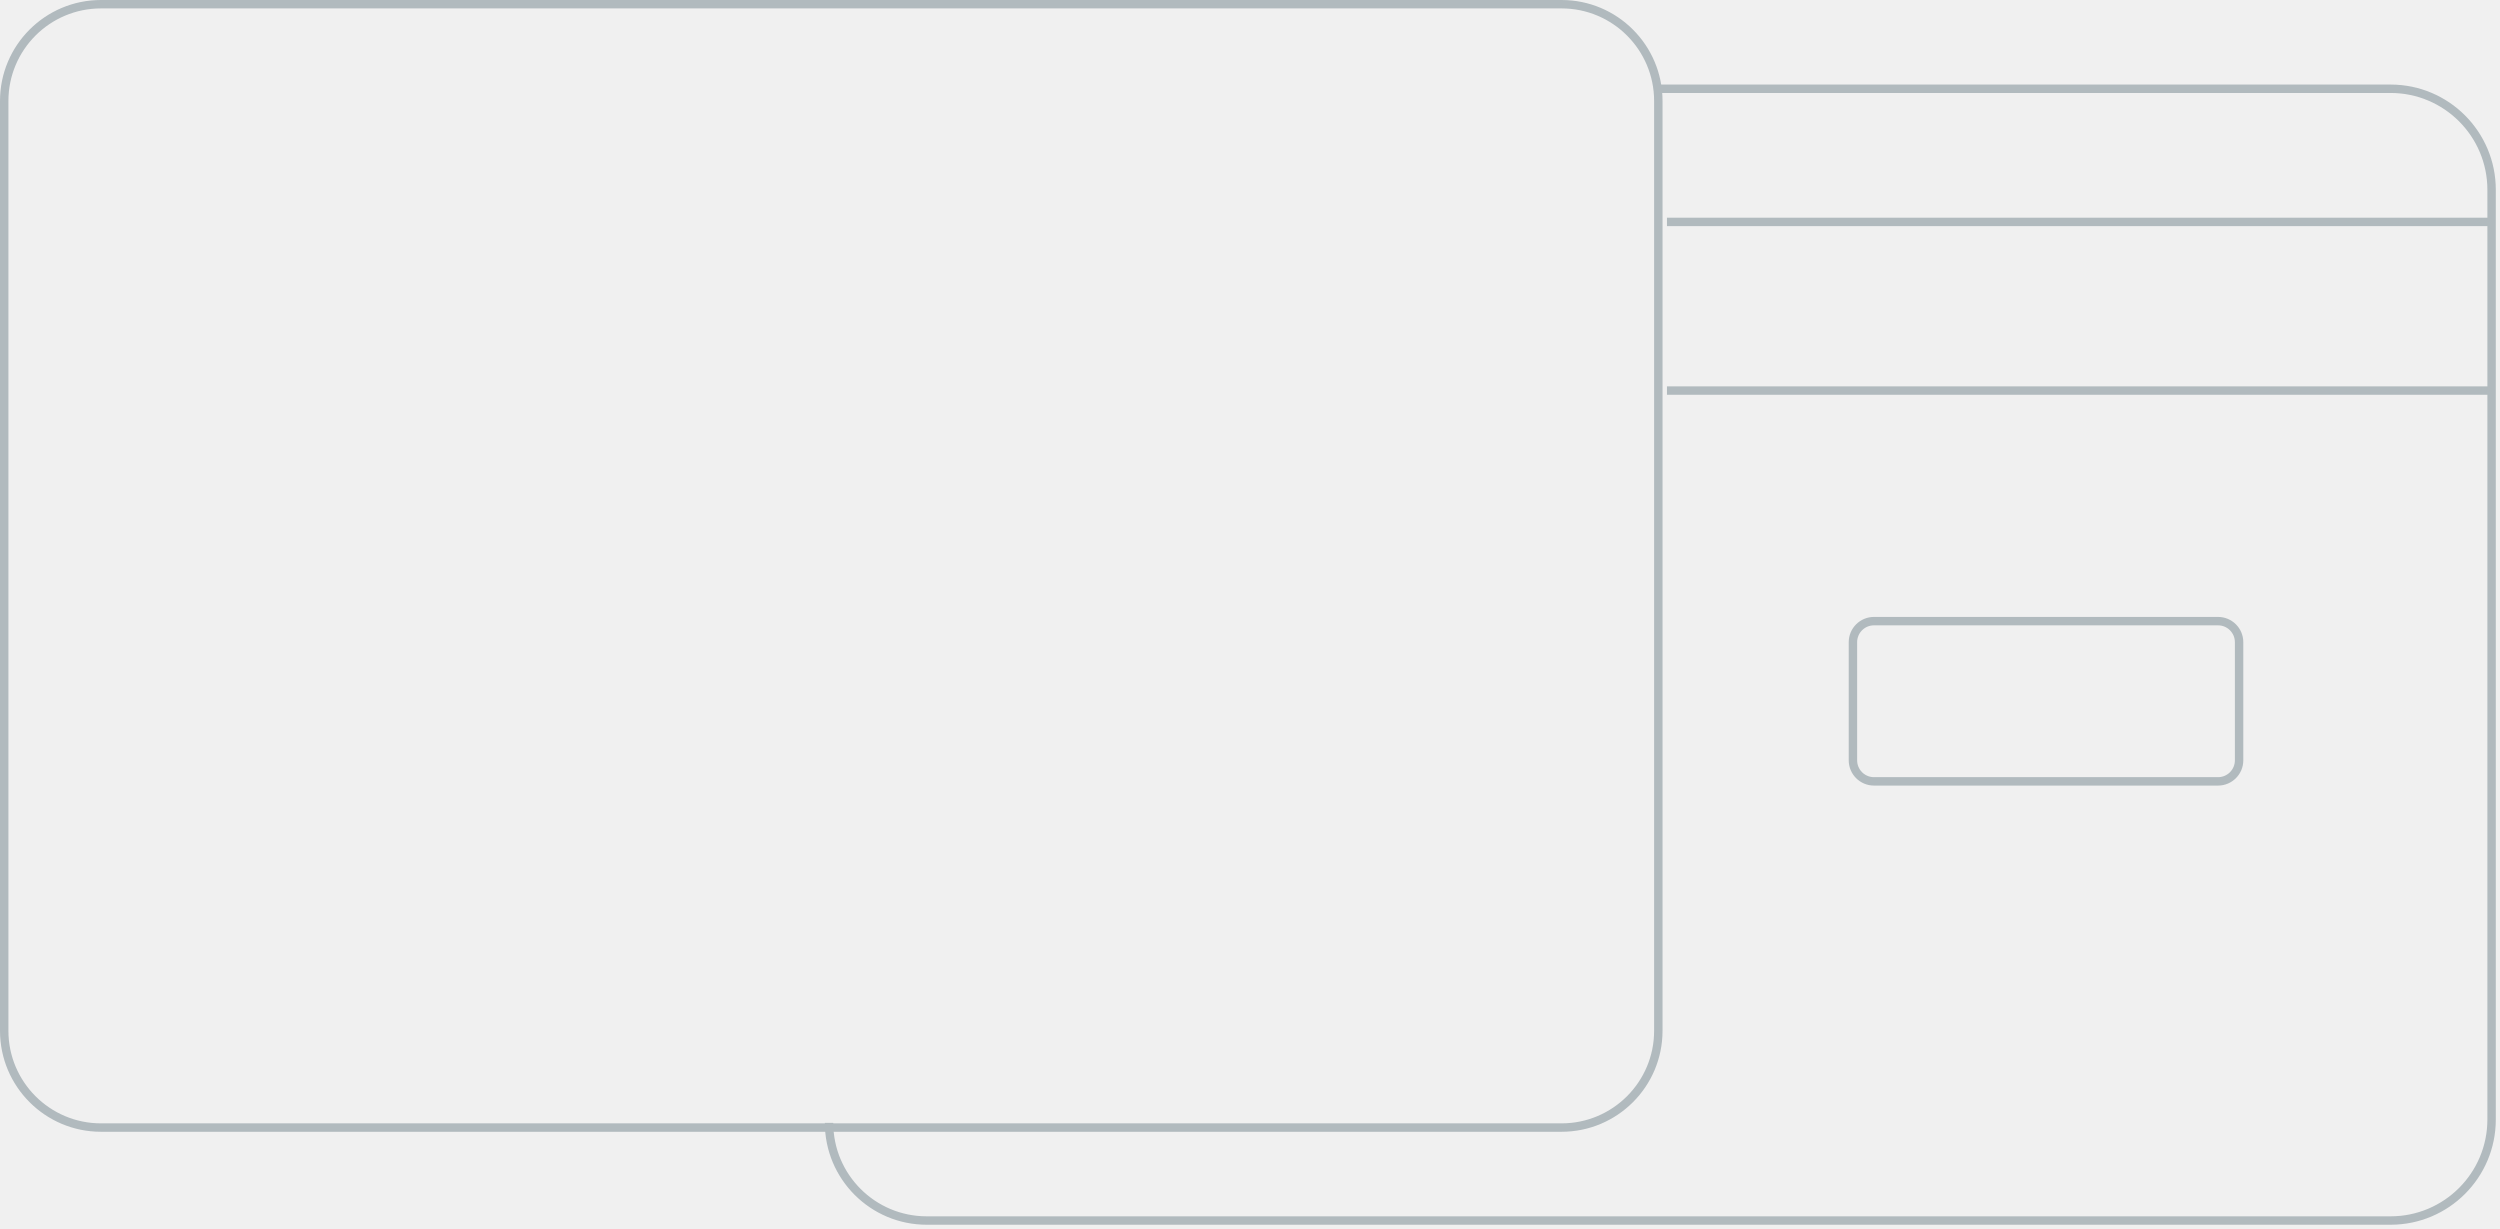
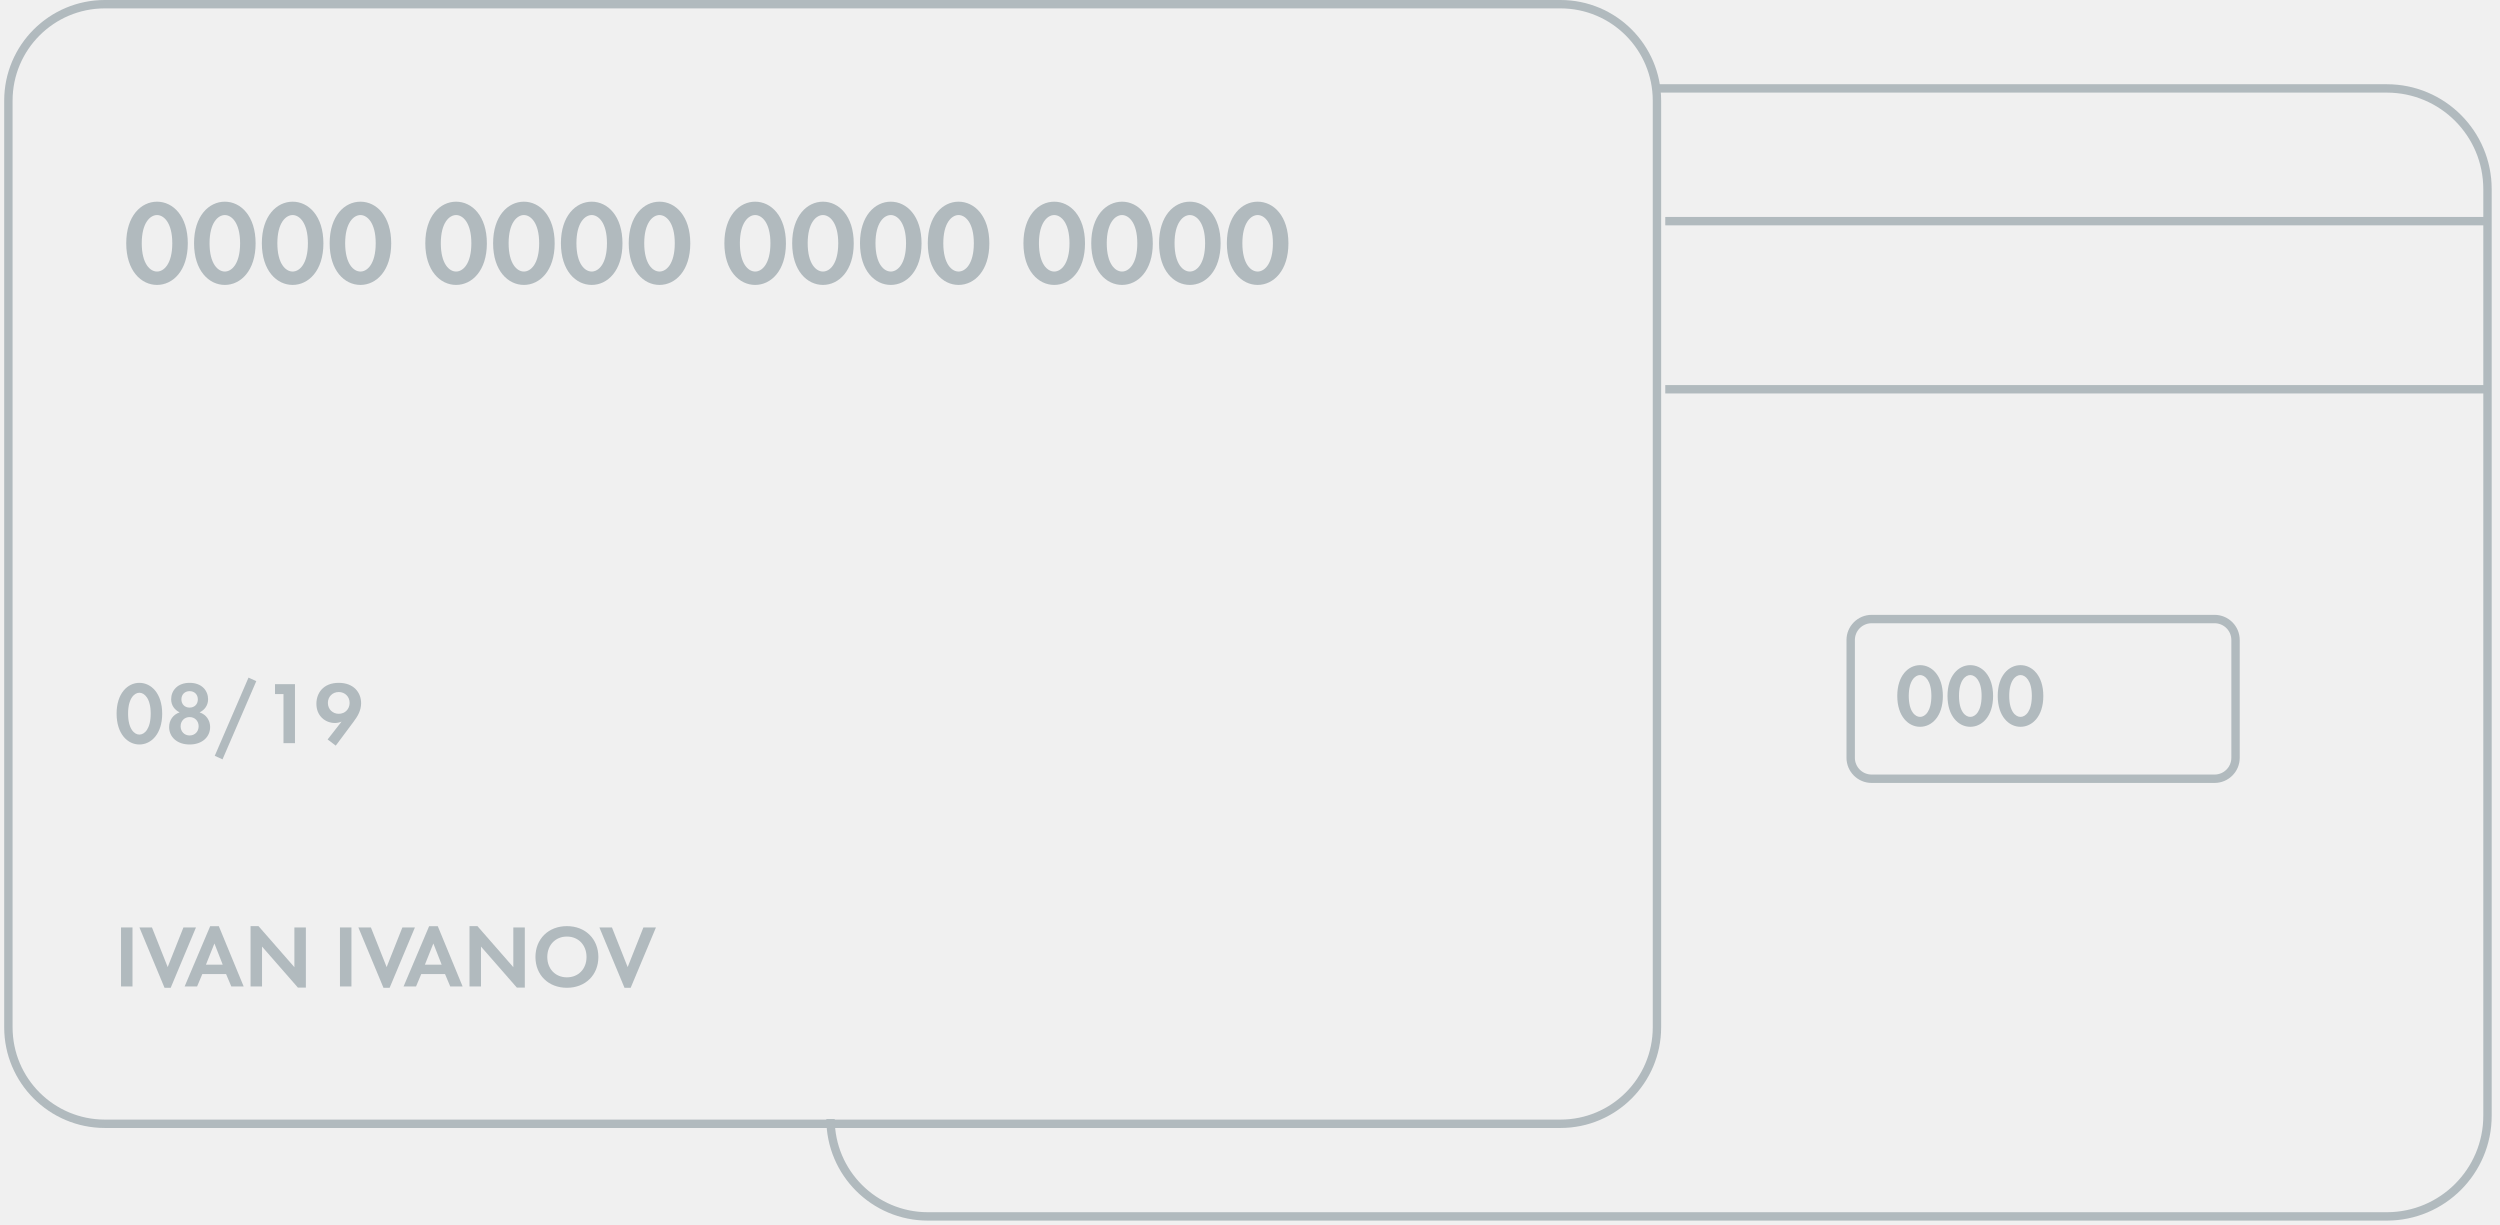
- <svg xmlns="http://www.w3.org/2000/svg" width="297" height="146" viewBox="0 0 297 146" version="1.1">
-   <g id="Canvas" transform="translate(-33650 10162)">
-     <g id="Group">
+ <svg xmlns="http://www.w3.org/2000/svg" width="298" height="146" viewBox="0 0 298 146" version="1.1">
+   <g id="Canvas" transform="translate(-33644 8732)">
+     <g id="Group 27.5">
      <g id="Vector">
-         <path fill-rule="evenodd" d="M 263.504 74.291L 222.629 74.291C 221.524 74.291 220.629 75.186 220.629 76.291L 220.629 90.327C 220.629 91.432 221.524 92.327 222.629 92.327L 263.504 92.327C 264.609 92.327 265.504 91.432 265.504 90.327L 265.504 76.291C 265.504 75.186 264.609 74.291 263.504 74.291ZM 222.629 73.291C 220.972 73.291 219.629 74.634 219.629 76.291L 219.629 90.327C 219.629 91.984 220.972 93.327 222.629 93.327L 263.504 93.327C 265.161 93.327 266.504 91.984 266.504 90.327L 266.504 76.291C 266.504 74.634 265.161 73.291 263.504 73.291L 222.629 73.291Z" transform="translate(33650 -10162)" fill="#B1BABE" />
-         <path fill-rule="evenodd" d="M 295.736 26.864L 198.035 26.864L 198.035 25.864L 295.736 25.864L 295.736 26.864Z" transform="translate(33650 -10162)" fill="#B1BABE" />
-         <path fill-rule="evenodd" d="M 295.736 46.9L 198.035 46.9L 198.035 45.9L 295.736 45.9L 295.736 46.9Z" transform="translate(33650 -10162)" fill="#B1BABE" />
-         <path fill-rule="evenodd" d="M 185.509 1L 12 1C 5.925 1 1 5.925 1 12L 1 122.455C 1 128.53 5.925 133.455 12 133.455L 185.509 133.455C 191.584 133.455 196.509 128.53 196.509 122.455L 196.509 12C 196.509 5.925 191.584 1 185.509 1ZM 12 0C 5.373 0 0 5.373 0 12L 0 122.455C 0 129.082 5.373 134.455 12 134.455L 185.509 134.455C 192.136 134.455 197.509 129.082 197.509 122.455L 197.509 12C 197.509 5.373 192.136 0 185.509 0L 12 0Z" transform="translate(33650 -10162)" fill="#B1BABE" />
-         <path fill-rule="evenodd" d="M 284.001 11.045L 197.247 11.045L 197.247 10.045L 284.001 10.045C 290.905 10.045 296.501 15.641 296.501 22.545L 296.501 132.999C 296.501 139.903 290.905 145.499 284.001 145.499L 110.092 145.499C 103.41 145.499 97.992 140.082 97.992 133.399L 98.992 133.399C 98.992 139.53 103.962 144.499 110.092 144.499L 284.001 144.499C 290.352 144.499 295.501 139.351 295.501 132.999L 295.501 22.545C 295.501 16.194 290.352 11.045 284.001 11.045Z" transform="translate(33650 -10162)" fill="#B1BABE" />
+         <path d="M 4.818 9.923C 6.71 9.923 8.487 8.229 8.487 4.968C 8.487 1.694 6.71 0 4.818 0C 2.927 0 1.149 1.694 1.149 4.954C 1.149 8.229 2.927 9.923 4.818 9.923ZM 4.818 1.594C 5.615 1.594 6.638 2.491 6.638 4.954C 6.638 7.431 5.629 8.328 4.818 8.328C 4.008 8.328 2.998 7.431 2.998 4.954C 2.998 2.491 4.022 1.594 4.818 1.594Z" transform="translate(33657.9 -8707.96)" fill="#B1BABE" />
+         <path d="M 12.901 9.923C 14.792 9.923 16.57 8.229 16.57 4.968C 16.57 1.694 14.792 0 12.901 0C 11.009 0 9.232 1.694 9.232 4.954C 9.232 8.229 11.009 9.923 12.901 9.923ZM 12.901 1.594C 13.697 1.594 14.721 2.491 14.721 4.954C 14.721 7.431 13.711 8.328 12.901 8.328C 12.09 8.328 11.08 7.431 11.08 4.954C 11.08 2.491 12.104 1.594 12.901 1.594Z" transform="translate(33657.9 -8707.96)" fill="#B1BABE" />
+         <path d="M 20.983 9.923C 22.874 9.923 24.652 8.229 24.652 4.968C 24.652 1.694 22.874 0 20.983 0C 19.092 0 17.314 1.694 17.314 4.954C 17.314 8.229 19.092 9.923 20.983 9.923ZM 20.983 1.594C 21.779 1.594 22.803 2.491 22.803 4.954C 22.803 7.431 21.794 8.328 20.983 8.328C 20.172 8.328 19.163 7.431 19.163 4.954C 19.163 2.491 20.187 1.594 20.983 1.594Z" transform="translate(33657.9 -8707.96)" fill="#B1BABE" />
+         <path d="M 29.066 9.923C 30.957 9.923 32.734 8.229 32.734 4.968C 32.734 1.694 30.957 0 29.066 0C 27.174 0 25.396 1.694 25.396 4.954C 25.396 8.229 27.174 9.923 29.066 9.923ZM 29.066 1.594C 29.862 1.594 30.886 2.491 30.886 4.954C 30.886 7.431 29.876 8.328 29.066 8.328C 28.255 8.328 27.245 7.431 27.245 4.954C 27.245 2.491 28.269 1.594 29.066 1.594Z" transform="translate(33657.9 -8707.96)" fill="#B1BABE" />
+         <path d="M 40.467 9.923C 42.358 9.923 44.136 8.229 44.136 4.968C 44.136 1.694 42.358 0 40.467 0C 38.576 0 36.798 1.694 36.798 4.954C 36.798 8.229 38.576 9.923 40.467 9.923ZM 40.467 1.594C 41.263 1.594 42.287 2.491 42.287 4.954C 42.287 7.431 41.278 8.328 40.467 8.328C 39.656 8.328 38.647 7.431 38.647 4.954C 38.647 2.491 39.671 1.594 40.467 1.594Z" transform="translate(33657.9 -8707.96)" fill="#B1BABE" />
+         <path d="M 48.549 9.923C 50.441 9.923 52.218 8.229 52.218 4.968C 52.218 1.694 50.441 0 48.549 0C 46.658 0 44.88 1.694 44.88 4.954C 44.88 8.229 46.658 9.923 48.549 9.923ZM 48.549 1.594C 49.346 1.594 50.37 2.491 50.37 4.954C 50.37 7.431 49.36 8.328 48.549 8.328C 47.739 8.328 46.729 7.431 46.729 4.954C 46.729 2.491 47.753 1.594 48.549 1.594Z" transform="translate(33657.9 -8707.96)" fill="#B1BABE" />
+         <path d="M 56.632 9.923C 58.523 9.923 60.301 8.229 60.301 4.968C 60.301 1.694 58.523 0 56.632 0C 54.74 0 52.963 1.694 52.963 4.954C 52.963 8.229 54.74 9.923 56.632 9.923ZM 56.632 1.594C 57.428 1.594 58.452 2.491 58.452 4.954C 58.452 7.431 57.442 8.328 56.632 8.328C 55.821 8.328 54.812 7.431 54.812 4.954C 54.812 2.491 55.836 1.594 56.632 1.594Z" transform="translate(33657.9 -8707.96)" fill="#B1BABE" />
+         <path d="M 64.714 9.923C 66.606 9.923 68.383 8.229 68.383 4.968C 68.383 1.694 66.606 0 64.714 0C 62.823 0 61.045 1.694 61.045 4.954C 61.045 8.229 62.823 9.923 64.714 9.923ZM 64.714 1.594C 65.511 1.594 66.534 2.491 66.534 4.954C 66.534 7.431 65.525 8.328 64.714 8.328C 63.904 8.328 62.894 7.431 62.894 4.954C 62.894 2.491 63.918 1.594 64.714 1.594Z" transform="translate(33657.9 -8707.96)" fill="#B1BABE" />
+         <path d="M 76.116 9.923C 78.007 9.923 79.785 8.229 79.785 4.968C 79.785 1.694 78.007 0 76.116 0C 74.224 0 72.447 1.694 72.447 4.954C 72.447 8.229 74.224 9.923 76.116 9.923ZM 76.116 1.594C 76.912 1.594 77.936 2.491 77.936 4.954C 77.936 7.431 76.926 8.328 76.116 8.328C 75.305 8.328 74.296 7.431 74.296 4.954C 74.296 2.491 75.319 1.594 76.116 1.594Z" transform="translate(33657.9 -8707.96)" fill="#B1BABE" />
+         <path d="M 84.198 9.923C 86.09 9.923 87.867 8.229 87.867 4.968C 87.867 1.694 86.09 0 84.198 0C 82.307 0 80.529 1.694 80.529 4.954C 80.529 8.229 82.307 9.923 84.198 9.923ZM 84.198 1.594C 84.995 1.594 86.019 2.491 86.019 4.954C 86.019 7.431 85.009 8.328 84.198 8.328C 83.388 8.328 82.378 7.431 82.378 4.954C 82.378 2.491 83.402 1.594 84.198 1.594Z" transform="translate(33657.9 -8707.96)" fill="#B1BABE" />
+         <path d="M 92.281 9.923C 94.172 9.923 95.95 8.229 95.95 4.968C 95.95 1.694 94.172 0 92.281 0C 90.389 0 88.612 1.694 88.612 4.954C 88.612 8.229 90.389 9.923 92.281 9.923ZM 92.281 1.594C 93.077 1.594 94.101 2.491 94.101 4.954C 94.101 7.431 93.091 8.328 92.281 8.328C 91.47 8.328 90.46 7.431 90.46 4.954C 90.46 2.491 91.484 1.594 92.281 1.594Z" transform="translate(33657.9 -8707.96)" fill="#B1BABE" />
+         <path d="M 100.363 9.923C 102.254 9.923 104.032 8.229 104.032 4.968C 104.032 1.694 102.254 0 100.363 0C 98.472 0 96.694 1.694 96.694 4.954C 96.694 8.229 98.472 9.923 100.363 9.923ZM 100.363 1.594C 101.159 1.594 102.183 2.491 102.183 4.954C 102.183 7.431 101.174 8.328 100.363 8.328C 99.552 8.328 98.543 7.431 98.543 4.954C 98.543 2.491 99.567 1.594 100.363 1.594Z" transform="translate(33657.9 -8707.96)" fill="#B1BABE" />
+         <path d="M 111.765 9.923C 113.656 9.923 115.434 8.229 115.434 4.968C 115.434 1.694 113.656 0 111.765 0C 109.873 0 108.096 1.694 108.096 4.954C 108.096 8.229 109.873 9.923 111.765 9.923ZM 111.765 1.594C 112.561 1.594 113.585 2.491 113.585 4.954C 113.585 7.431 112.575 8.328 111.765 8.328C 110.954 8.328 109.944 7.431 109.944 4.954C 109.944 2.491 110.968 1.594 111.765 1.594Z" transform="translate(33657.9 -8707.96)" fill="#B1BABE" />
+         <path d="M 119.847 9.923C 121.738 9.923 123.516 8.229 123.516 4.968C 123.516 1.694 121.738 0 119.847 0C 117.956 0 116.178 1.694 116.178 4.954C 116.178 8.229 117.956 9.923 119.847 9.923ZM 119.847 1.594C 120.643 1.594 121.667 2.491 121.667 4.954C 121.667 7.431 120.658 8.328 119.847 8.328C 119.036 8.328 118.027 7.431 118.027 4.954C 118.027 2.491 119.051 1.594 119.847 1.594Z" transform="translate(33657.9 -8707.96)" fill="#B1BABE" />
+         <path d="M 127.929 9.923C 129.821 9.923 131.598 8.229 131.598 4.968C 131.598 1.694 129.821 0 127.929 0C 126.038 0 124.261 1.694 124.261 4.954C 124.261 8.229 126.038 9.923 127.929 9.923ZM 127.929 1.594C 128.726 1.594 129.75 2.491 129.75 4.954C 129.75 7.431 128.74 8.328 127.929 8.328C 127.119 8.328 126.109 7.431 126.109 4.954C 126.109 2.491 127.133 1.594 127.929 1.594Z" transform="translate(33657.9 -8707.96)" fill="#B1BABE" />
+         <path d="M 136.012 9.923C 137.903 9.923 139.681 8.229 139.681 4.968C 139.681 1.694 137.903 0 136.012 0C 134.121 0 132.343 1.694 132.343 4.954C 132.343 8.229 134.121 9.923 136.012 9.923ZM 136.012 1.594C 136.808 1.594 137.832 2.491 137.832 4.954C 137.832 7.431 136.822 8.328 136.012 8.328C 135.201 8.328 134.192 7.431 134.192 4.954C 134.192 2.491 135.216 1.594 136.012 1.594Z" transform="translate(33657.9 -8707.96)" fill="#B1BABE" />
+         <path d="M 2.718 64.704C 4.119 64.704 5.435 63.449 5.435 61.034C 5.435 58.608 4.119 57.354 2.718 57.354C 1.317 57.354 0 58.608 0 61.023C 0 63.449 1.317 64.704 2.718 64.704ZM 2.718 58.535C 3.308 58.535 4.066 59.199 4.066 61.023C 4.066 62.858 3.318 63.523 2.718 63.523C 2.117 63.523 1.369 62.858 1.369 61.023C 1.369 59.199 2.128 58.535 2.718 58.535Z" transform="translate(33657.9 -8707.96)" fill="#B1BABE" />
+         <path d="M 9.895 60.876C 10.432 60.612 10.906 60.095 10.906 59.315C 10.906 58.292 10.169 57.354 8.705 57.354C 7.241 57.354 6.503 58.292 6.503 59.315C 6.503 60.095 6.977 60.612 7.514 60.876C 6.735 61.129 6.261 61.814 6.261 62.626C 6.261 63.786 7.188 64.704 8.705 64.704C 10.222 64.704 11.149 63.786 11.149 62.626C 11.149 61.814 10.675 61.129 9.895 60.876ZM 8.705 60.306C 8.125 60.306 7.725 59.906 7.725 59.326C 7.725 58.746 8.125 58.345 8.705 58.345C 9.284 58.345 9.684 58.746 9.684 59.326C 9.684 59.906 9.284 60.306 8.705 60.306ZM 8.705 63.628C 8.094 63.628 7.63 63.175 7.63 62.531C 7.63 61.888 8.094 61.435 8.705 61.435C 9.316 61.435 9.779 61.888 9.779 62.531C 9.779 63.175 9.316 63.628 8.705 63.628Z" transform="translate(33657.9 -8707.96)" fill="#B1BABE" />
+         <path d="M 11.7 66.054L 12.627 66.475L 16.651 57.153L 15.724 56.731L 11.7 66.054Z" transform="translate(33657.9 -8707.96)" fill="#B1BABE" />
+         <path d="M 19.893 64.546L 21.263 64.546L 21.263 57.512L 18.882 57.512L 18.882 58.693L 19.893 58.693L 19.893 64.546Z" transform="translate(33657.9 -8707.96)" fill="#B1BABE" />
+         <path d="M 26.123 64.841L 28.261 61.972C 28.714 61.371 29.146 60.675 29.146 59.779C 29.146 58.503 28.261 57.354 26.481 57.354C 24.606 57.354 23.816 58.608 23.816 59.853C 23.816 61.319 24.89 62.141 26.028 62.141C 26.344 62.141 26.597 62.067 26.818 61.972L 25.154 64.103L 26.123 64.841ZM 26.481 58.45C 27.218 58.45 27.776 58.999 27.776 59.747C 27.776 60.496 27.218 61.044 26.481 61.044C 25.743 61.044 25.185 60.496 25.185 59.747C 25.185 58.999 25.743 58.45 26.481 58.45Z" transform="translate(33657.9 -8707.96)" fill="#B1BABE" />
+         <path d="M 214.974 62.595C 216.375 62.595 217.692 61.34 217.692 58.925C 217.692 56.499 216.375 55.245 214.974 55.245C 213.573 55.245 212.256 56.499 212.256 58.914C 212.256 61.34 213.573 62.595 214.974 62.595ZM 214.974 56.426C 215.564 56.426 216.322 57.09 216.322 58.914C 216.322 60.749 215.574 61.414 214.974 61.414C 214.374 61.414 213.626 60.749 213.626 58.914C 213.626 57.09 214.384 56.426 214.974 56.426Z" transform="translate(33657.9 -8707.96)" fill="#B1BABE" />
+         <path d="M 220.961 62.595C 222.362 62.595 223.679 61.34 223.679 58.925C 223.679 56.499 222.362 55.245 220.961 55.245C 219.56 55.245 218.243 56.499 218.243 58.914C 218.243 61.34 219.56 62.595 220.961 62.595ZM 220.961 56.426C 221.551 56.426 222.309 57.09 222.309 58.914C 222.309 60.749 221.561 61.414 220.961 61.414C 220.361 61.414 219.613 60.749 219.613 58.914C 219.613 57.09 220.371 56.426 220.961 56.426Z" transform="translate(33657.9 -8707.96)" fill="#B1BABE" />
+         <path d="M 226.948 62.595C 228.349 62.595 229.666 61.34 229.666 58.925C 229.666 56.499 228.349 55.245 226.948 55.245C 225.547 55.245 224.23 56.499 224.23 58.914C 224.23 61.34 225.547 62.595 226.948 62.595ZM 226.948 56.426C 227.538 56.426 228.296 57.09 228.296 58.914C 228.296 60.749 227.548 61.414 226.948 61.414C 226.348 61.414 225.6 60.749 225.6 58.914C 225.6 57.09 226.358 56.426 226.948 56.426Z" transform="translate(33657.9 -8707.96)" fill="#B1BABE" />
+         <path d="M 0.527 86.512L 0.527 93.546L 1.896 93.546L 1.896 86.512L 0.527 86.512Z" transform="translate(33657.9 -8707.96)" fill="#B1BABE" />
+         <path d="M 2.72 86.512L 5.712 93.704L 6.449 93.704L 9.462 86.512L 7.966 86.512L 6.091 91.236L 4.216 86.512L 2.72 86.512Z" transform="translate(33657.9 -8707.96)" fill="#B1BABE" />
+         <path d="M 13.672 93.546L 15.147 93.546L 12.187 86.364L 11.155 86.364L 8.11 93.546L 9.596 93.546L 10.217 92.069L 13.051 92.069L 13.672 93.546ZM 10.649 90.951L 11.66 88.421L 12.65 90.951L 10.649 90.951Z" transform="translate(33657.9 -8707.96)" fill="#B1BABE" />
+         <path d="M 17.337 93.546L 17.337 88.79L 21.613 93.683L 22.561 93.683L 22.561 86.512L 21.192 86.512L 21.192 91.247L 16.915 86.354L 15.967 86.354L 15.967 93.546L 17.337 93.546Z" transform="translate(33657.9 -8707.96)" fill="#B1BABE" />
+         <path d="M 26.625 86.512L 26.625 93.546L 27.994 93.546L 27.994 86.512L 26.625 86.512Z" transform="translate(33657.9 -8707.96)" fill="#B1BABE" />
+         <path d="M 28.818 86.512L 31.81 93.704L 32.547 93.704L 35.56 86.512L 34.064 86.512L 32.189 91.236L 30.314 86.512L 28.818 86.512Z" transform="translate(33657.9 -8707.96)" fill="#B1BABE" />
+         <path d="M 39.77 93.546L 41.245 93.546L 38.285 86.364L 37.253 86.364L 34.208 93.546L 35.694 93.546L 36.315 92.069L 39.149 92.069L 39.77 93.546ZM 36.747 90.951L 37.758 88.421L 38.748 90.951L 36.747 90.951Z" transform="translate(33657.9 -8707.96)" fill="#B1BABE" />
+         <path d="M 43.435 93.546L 43.435 88.79L 47.711 93.683L 48.659 93.683L 48.659 86.512L 47.29 86.512L 47.29 91.247L 43.013 86.354L 42.065 86.354L 42.065 93.546L 43.435 93.546Z" transform="translate(33657.9 -8707.96)" fill="#B1BABE" />
+         <path d="M 53.677 86.354C 51.465 86.354 49.927 87.893 49.927 90.034C 49.927 92.175 51.465 93.704 53.677 93.704C 55.889 93.704 57.427 92.175 57.427 90.034C 57.427 87.893 55.889 86.354 53.677 86.354ZM 53.677 92.459C 52.307 92.459 51.338 91.458 51.338 90.034C 51.338 88.61 52.307 87.598 53.677 87.598C 55.046 87.598 56.015 88.61 56.015 90.034C 56.015 91.458 55.046 92.459 53.677 92.459Z" transform="translate(33657.9 -8707.96)" fill="#B1BABE" />
+         <path d="M 57.549 86.512L 60.541 93.704L 61.278 93.704L 64.291 86.512L 62.795 86.512L 60.92 91.236L 59.045 86.512L 57.549 86.512Z" transform="translate(33657.9 -8707.96)" fill="#B1BABE" />
+       </g>
+       <g id="Group">
+         <g id="Rectangle 16">
+           <mask id="mask0_outline_ins">
+             <path d="M 0 3C 0 1.343 1.343 0 3 0L 43.875 0C 45.532 0 46.875 1.343 46.875 3L 46.875 17.036C 46.875 18.693 45.532 20.036 43.875 20.036L 3 20.036C 1.343 20.036 0 18.693 0 17.036L 0 3Z" fill="white" transform="translate(33864.1 -8658.71)" />
+           </mask>
+           <g mask="url(#mask0_outline_ins)">
+             <path d="M 3 1L 43.875 1L 43.875 -1L 3 -1L 3 1ZM 45.875 3L 45.875 17.036L 47.875 17.036L 47.875 3L 45.875 3ZM 43.875 19.036L 3 19.036L 3 21.036L 43.875 21.036L 43.875 19.036ZM 1 17.036L 1 3L -1 3L -1 17.036L 1 17.036ZM 3 19.036C 1.895 19.036 1 18.141 1 17.036L -1 17.036C -1 19.245 0.791 21.036 3 21.036L 3 19.036ZM 45.875 17.036C 45.875 18.141 44.98 19.036 43.875 19.036L 43.875 21.036C 46.085 21.036 47.875 19.245 47.875 17.036L 45.875 17.036ZM 43.875 1C 44.98 1 45.875 1.895 45.875 3L 47.875 3C 47.875 0.791 46.085 -1 43.875 -1L 43.875 1ZM 3 -1C 0.791 -1 -1 0.791 -1 3L 1 3C 1 1.895 1.895 1 3 1L 3 -1Z" transform="translate(33864.1 -8658.71)" fill="#B1BABE" />
+           </g>
+         </g>
+         <g id="Vector 2">
+           <path d="M 0 0.5L 97.701 0.5L 97.701 -0.5L 0 -0.5L 0 0.5Z" transform="translate(33842.5 -8705.64)" fill="#B1BABE" />
+         </g>
+         <g id="Vector 2.1">
+           <path d="M 0 0.5L 97.701 0.5L 97.701 -0.5L 0 -0.5L 0 0.5Z" transform="translate(33842.5 -8685.6)" fill="#B1BABE" />
+         </g>
+         <g id="Rectangle 15">
+           <mask id="mask1_outline_ins">
+             <path d="M 0 12C 0 5.373 5.373 0 12 0L 185.509 0C 192.136 0 197.509 5.373 197.509 12L 197.509 122.455C 197.509 129.082 192.136 134.455 185.509 134.455L 12 134.455C 5.373 134.455 0 129.082 0 122.455L 0 12Z" fill="white" transform="translate(33644.5 -8732)" />
+           </mask>
+           <g mask="url(#mask1_outline_ins)">
+             <path d="M 12 1L 185.509 1L 185.509 -1L 12 -1L 12 1ZM 196.509 12L 196.509 122.455L 198.509 122.455L 198.509 12L 196.509 12ZM 185.509 133.455L 12 133.455L 12 135.455L 185.509 135.455L 185.509 133.455ZM 1 122.455L 1 12L -1 12L -1 122.455L 1 122.455ZM 12 133.455C 5.925 133.455 1 128.53 1 122.455L -1 122.455C -1 129.634 4.82 135.455 12 135.455L 12 133.455ZM 196.509 122.455C 196.509 128.53 191.584 133.455 185.509 133.455L 185.509 135.455C 192.689 135.455 198.509 129.634 198.509 122.455L 196.509 122.455ZM 185.509 1C 191.584 1 196.509 5.925 196.509 12L 198.509 12C 198.509 4.82 192.689 -1 185.509 -1L 185.509 1ZM 12 -1C 4.82 -1 -1 4.82 -1 12L 1 12C 1 5.925 5.925 1 12 1L 12 -1Z" transform="translate(33644.5 -8732)" fill="#B1BABE" />
+           </g>
+         </g>
+         <g id="Rectangle 15.1">
+           <path d="M 197.009 12L 197.009 122.455L 198.009 122.455L 198.009 12L 197.009 12ZM 185.509 133.955L 11.6 133.955L 11.6 134.955L 185.509 134.955L 185.509 133.955ZM 98.754 0.5L 185.509 0.5L 185.509 -0.5L 98.754 -0.5L 98.754 0.5ZM 11.6 133.955C 5.47 133.955 0.5 128.985 0.5 122.855L -0.5 122.855C -0.5 129.537 4.917 134.955 11.6 134.955L 11.6 133.955ZM 197.009 122.455C 197.009 128.806 191.86 133.955 185.509 133.955L 185.509 134.955C 192.412 134.955 198.009 129.358 198.009 122.455L 197.009 122.455ZM 198.009 12C 198.009 5.096 192.412 -0.5 185.509 -0.5L 185.509 0.5C 191.86 0.5 197.009 5.649 197.009 12L 198.009 12Z" transform="translate(33743 -8721.46)" fill="#B1BABE" />
+         </g>
      </g>
    </g>
  </g>
</svg>
